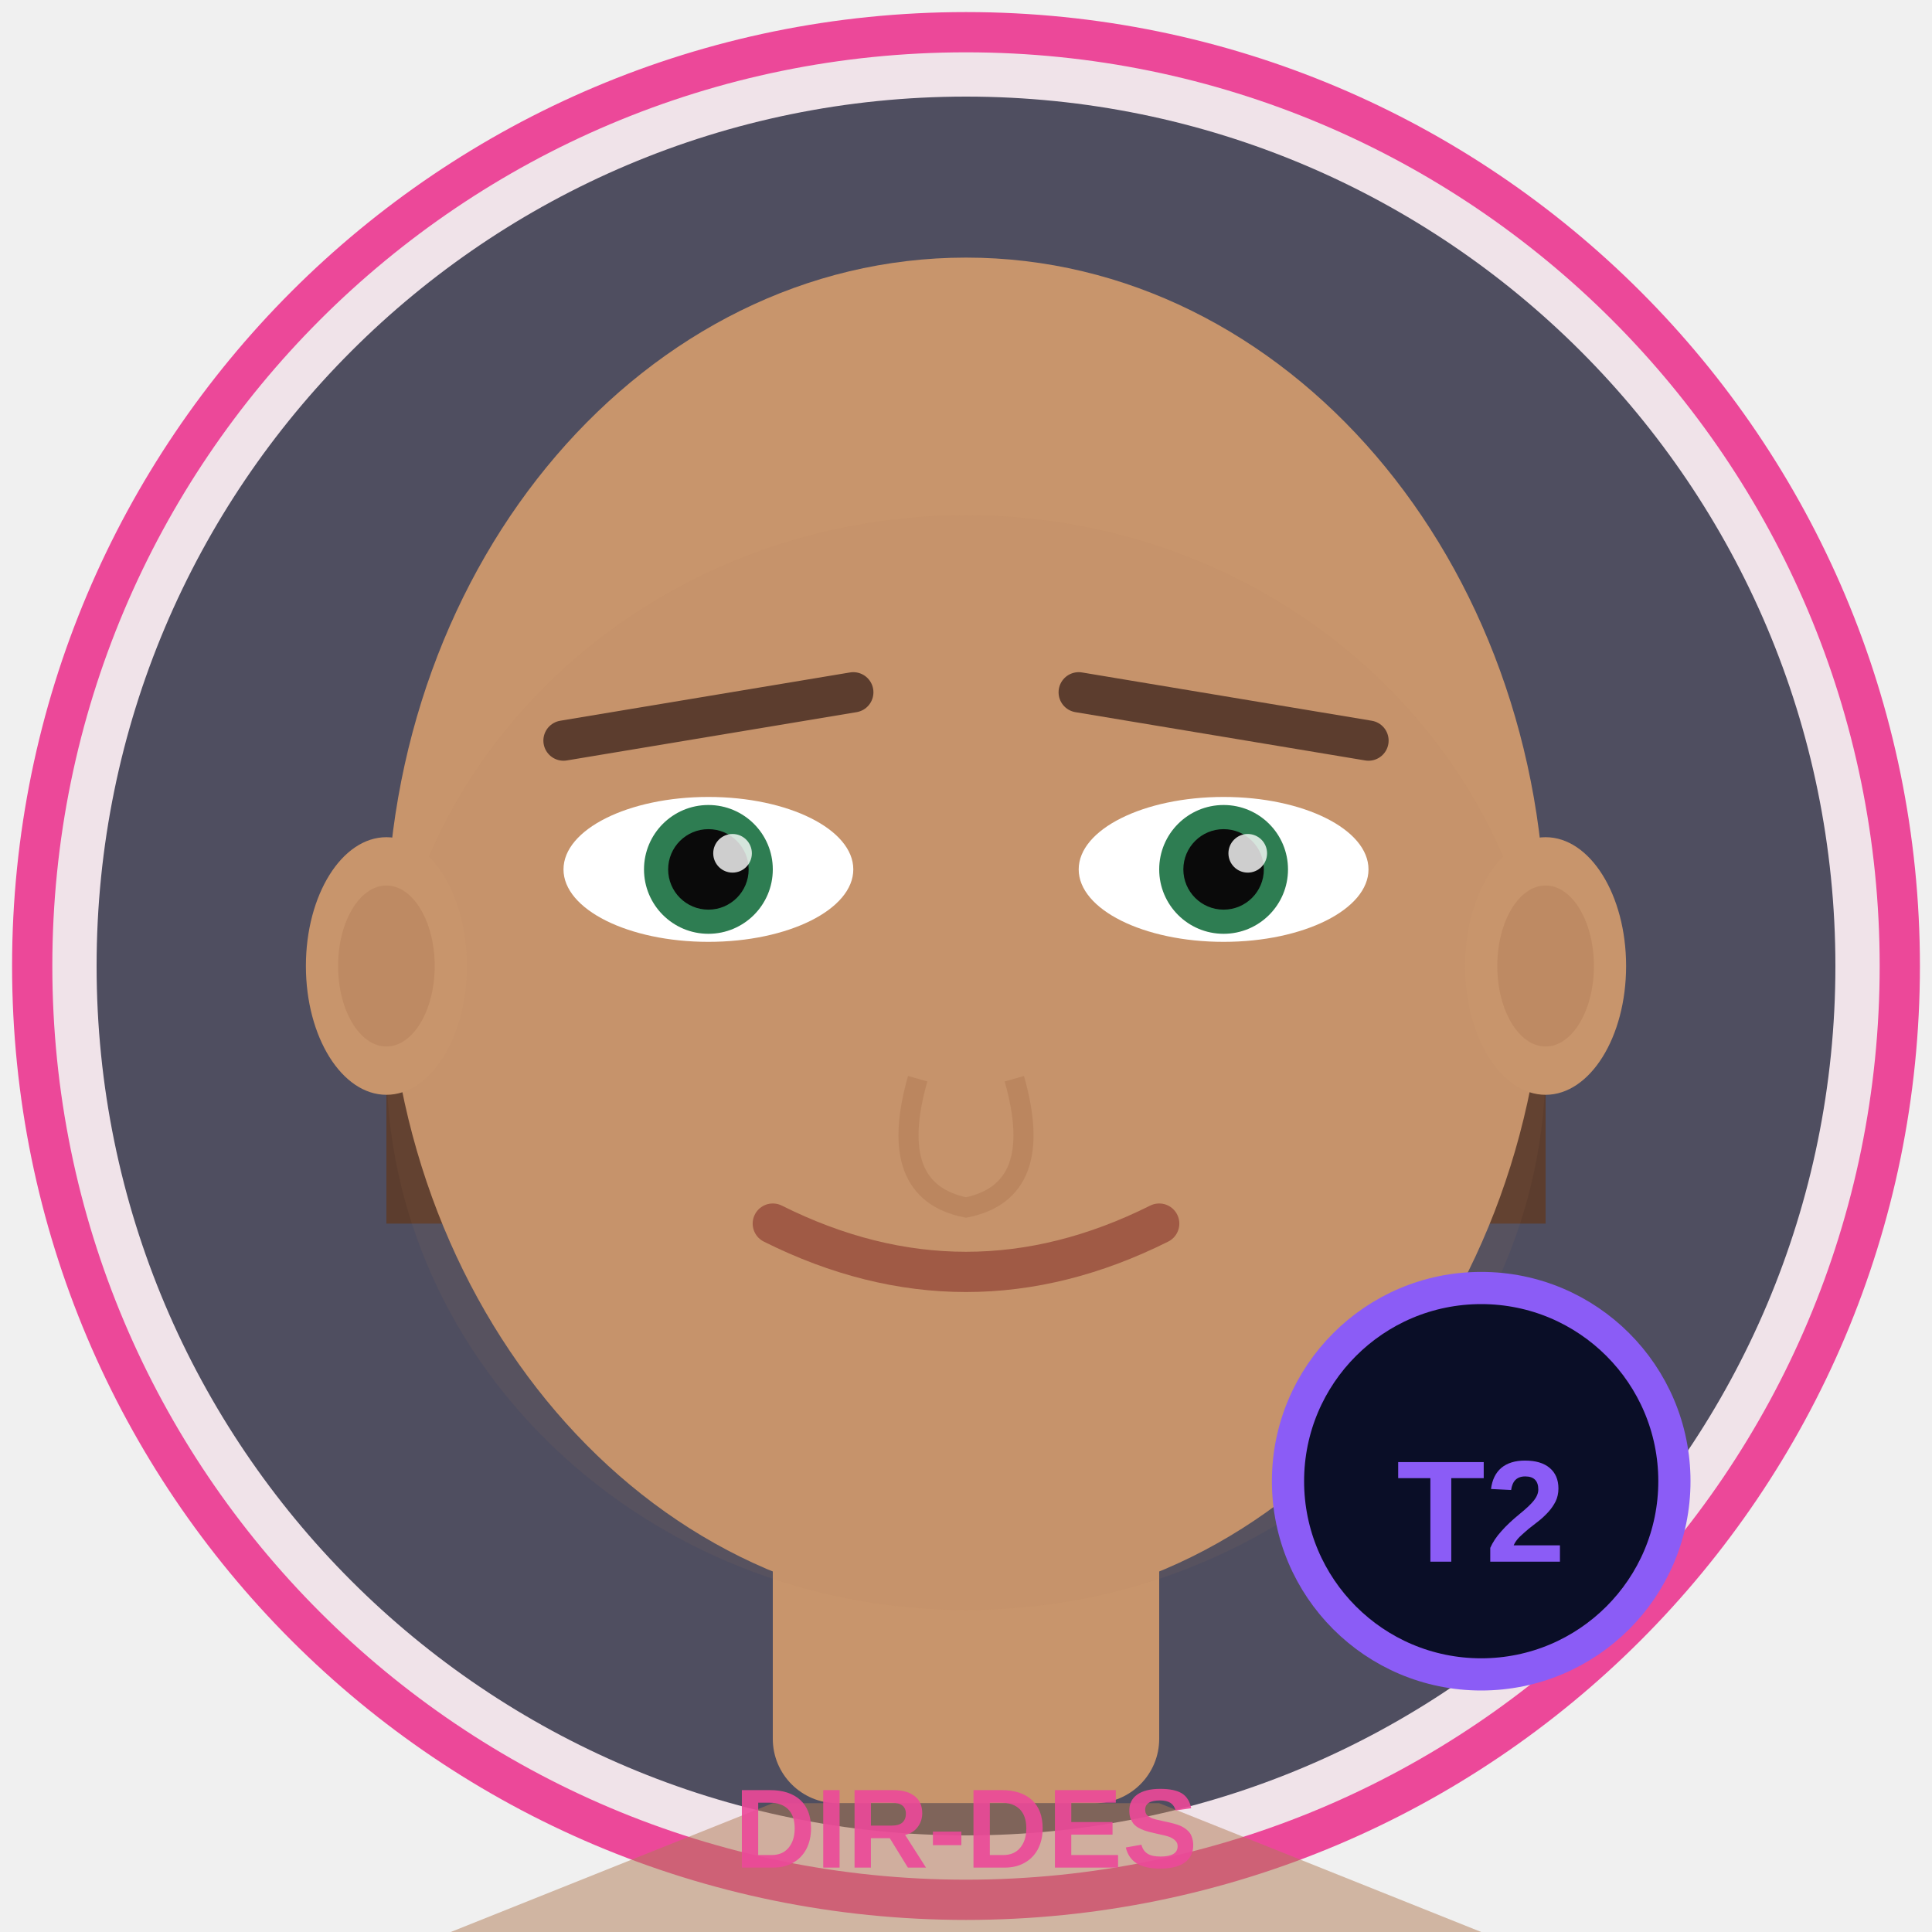
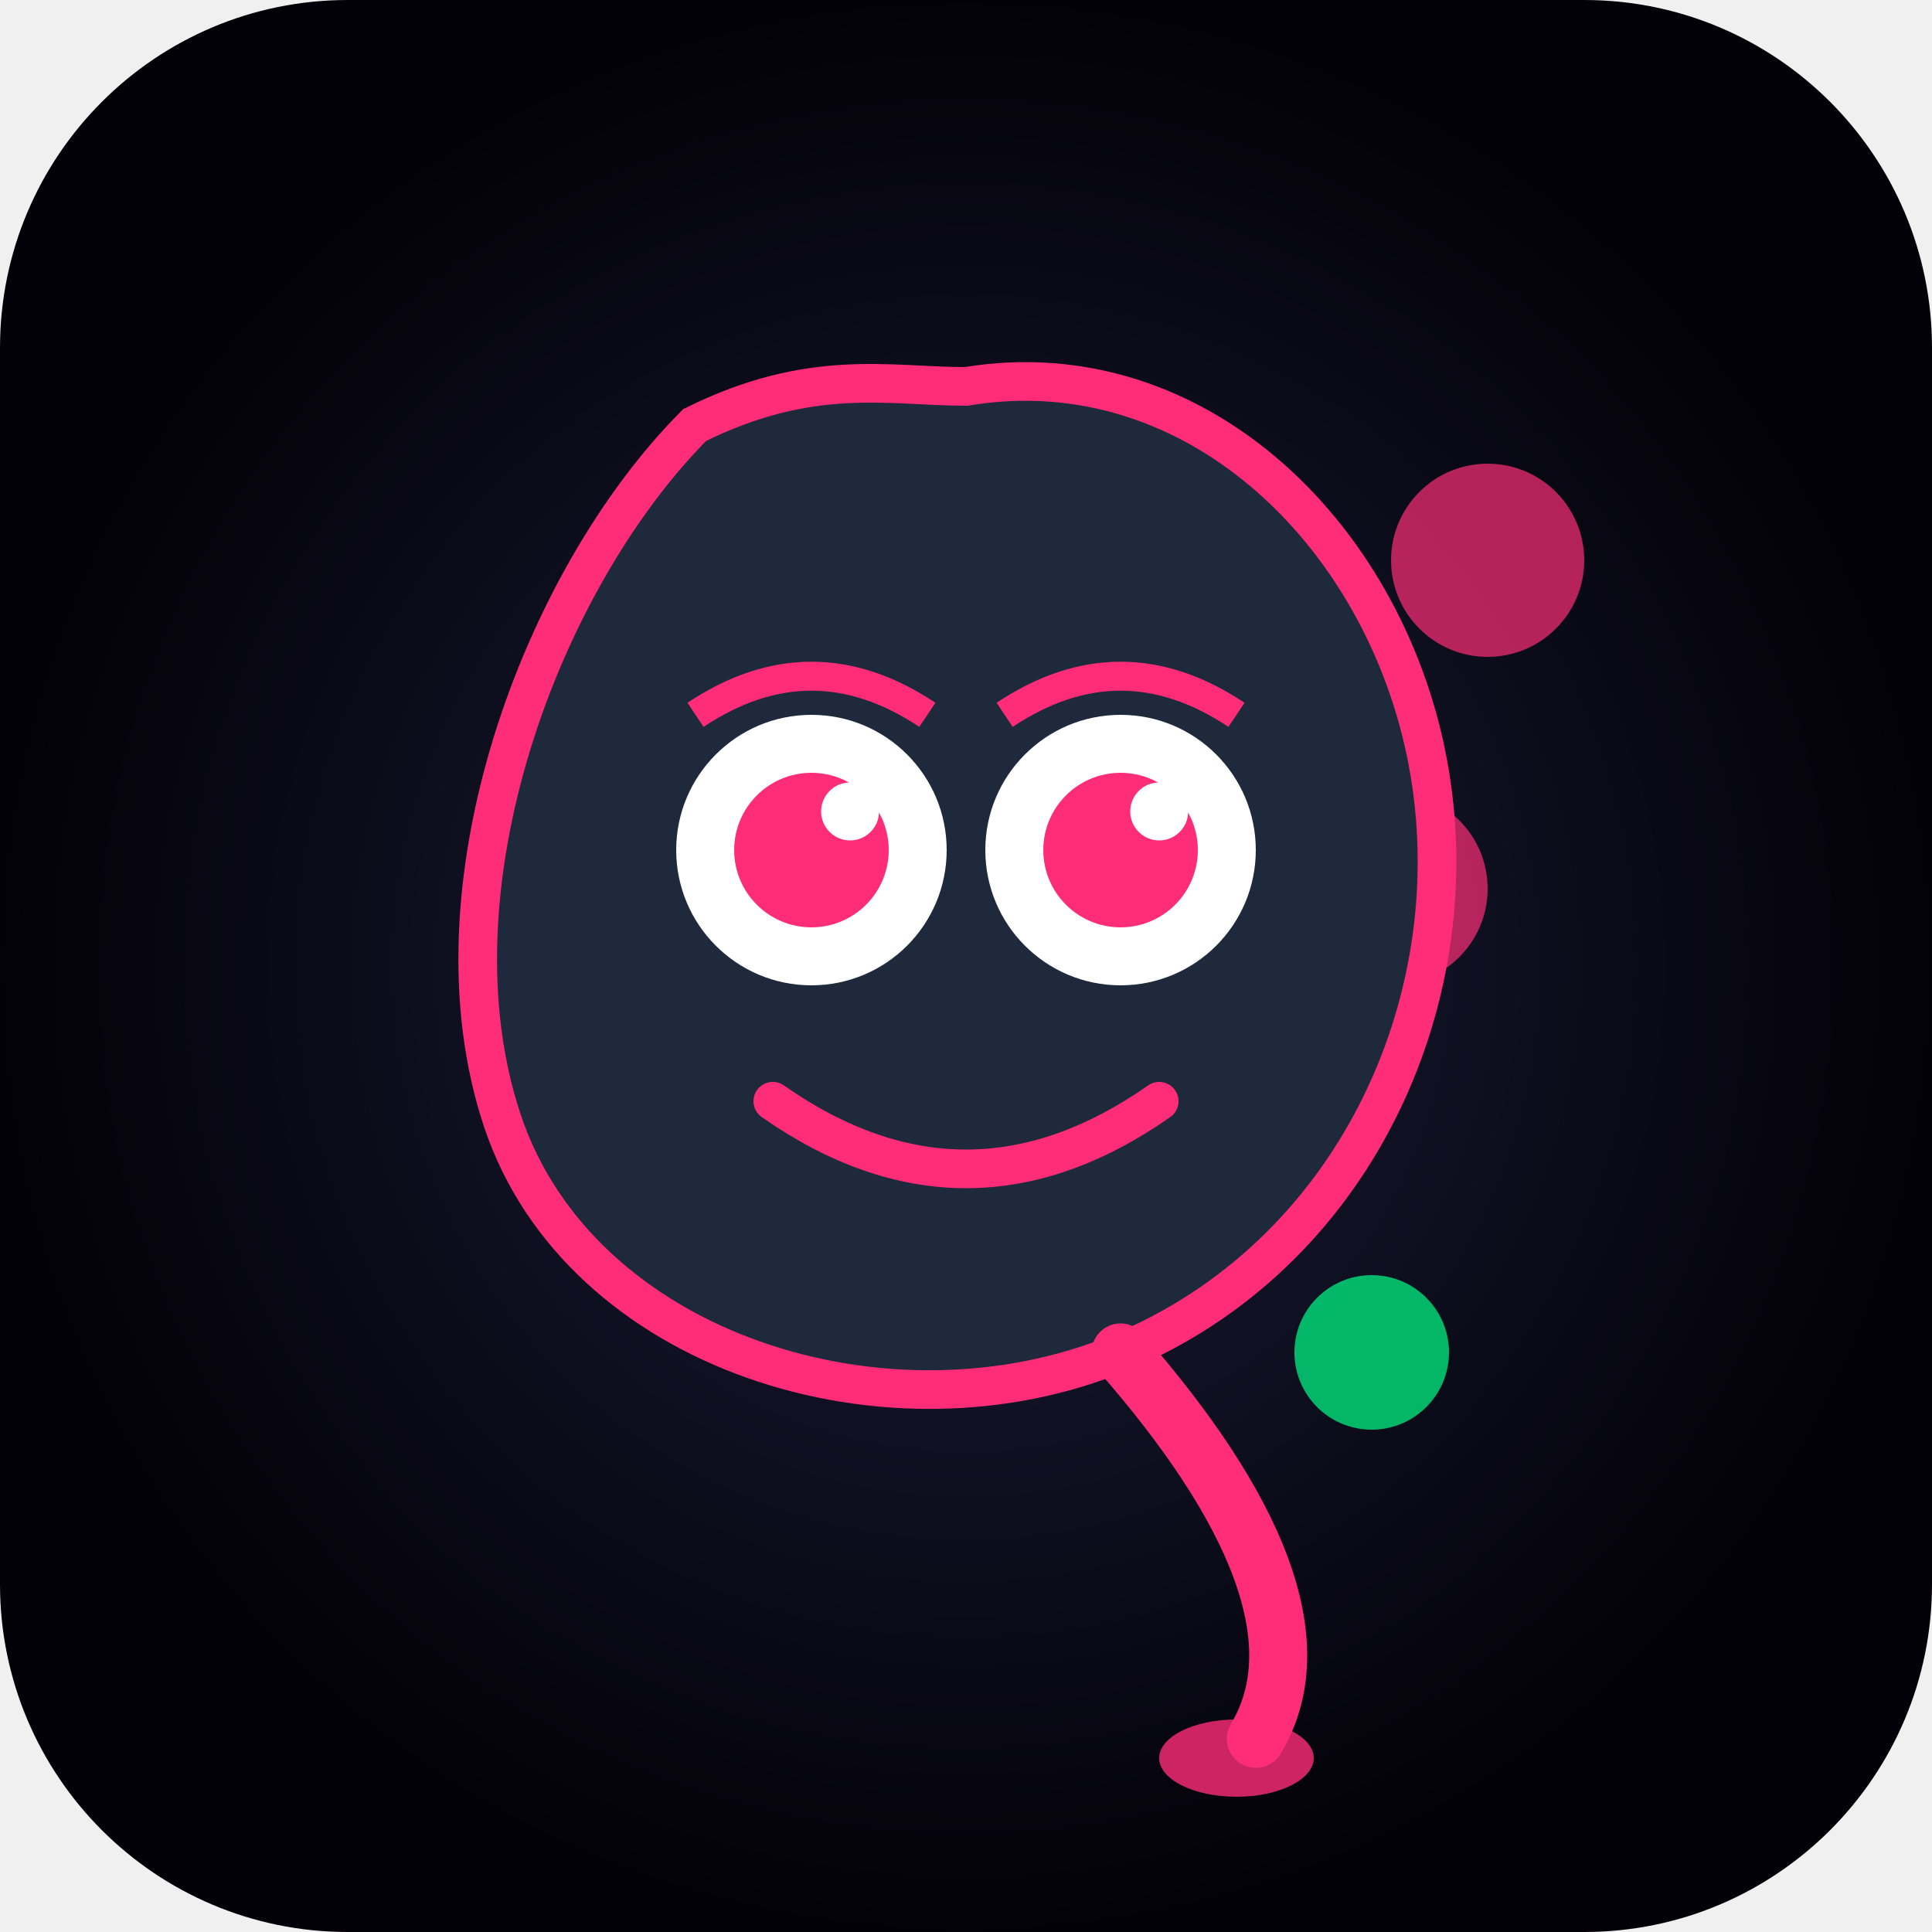
- <svg xmlns="http://www.w3.org/2000/svg" viewBox="0 0 120 120" width="120" height="120" role="img">
-   <circle cx="60" cy="60" r="58" fill="#EC4899" opacity="0.08" />
-   <circle cx="60" cy="60" r="58" fill="none" stroke="#EC4899" stroke-width="2.5" />
-   <circle cx="60" cy="60" r="54" fill="#0A0E27" opacity="0.7" />
-   <rect x="48" y="90" width="24" height="22" rx="4" fill="#C8956C" />
-   <rect x="48" y="90" width="24" height="4" rx="0" fill="#B07A54" opacity="0.4" />
-   <path d="M28,120 Q28,120 48,112 L72,112 Q92,120 92,120" fill="#B07A54" opacity="0.5" />
-   <ellipse cx="60" cy="42" rx="32" ry="18" fill="#5C3D2E" />
-   <path d="M28,60 Q60,20 92,60" fill="#5C3D2E" />
-   <line x1="26" y1="60" x2="26" y2="76" stroke="#5C3D2E" stroke-width="4" />
-   <line x1="94" y1="60" x2="94" y2="76" stroke="#5C3D2E" stroke-width="4" />
-   <ellipse cx="60" cy="58" rx="36" ry="42" fill="#C8956C" />
-   <ellipse cx="60" cy="66" rx="36" ry="34" fill="#B07A54" opacity="0.08" />
-   <ellipse cx="24" cy="60" rx="5" ry="8" fill="#C8956C" />
-   <ellipse cx="24" cy="60" rx="3" ry="5" fill="#B07A54" opacity="0.4" />
-   <ellipse cx="96" cy="60" rx="5" ry="8" fill="#C8956C" />
-   <ellipse cx="96" cy="60" rx="3" ry="5" fill="#B07A54" opacity="0.4" />
-   <line x1="35" y1="46" x2="53" y2="43" stroke="#5C3D2E" stroke-width="2.5" stroke-linecap="round" />
-   <line x1="67" y1="43" x2="85" y2="46" stroke="#5C3D2E" stroke-width="2.5" stroke-linecap="round" />
-   <ellipse cx="44" cy="54" rx="9" ry="4.5" fill="white" />
-   <circle cx="44" cy="54" r="4" fill="#2E7D52" />
-   <circle cx="44" cy="54" r="2.5" fill="#0A0A0A" />
-   <circle cx="45.5" cy="53" r="1.2" fill="white" opacity="0.8" />
-   <ellipse cx="76" cy="54" rx="9" ry="4.5" fill="white" />
-   <circle cx="76" cy="54" r="4" fill="#2E7D52" />
-   <circle cx="76" cy="54" r="2.5" fill="#0A0A0A" />
-   <circle cx="77.5" cy="53" r="1.2" fill="white" opacity="0.8" />
-   <path d="M57,67 Q55,74 60,75 Q65,74 63,67" fill="none" stroke="#B07A54" stroke-width="1.25" opacity="0.5" />
-   <path d="M48,76 Q60,82 72,76" fill="none" stroke="#A05A45" stroke-width="2.5" stroke-linecap="round" />
-   <circle cx="92" cy="92" r="12" fill="#0A0E27" stroke="#8B5CF6" stroke-width="2" />
-   <text x="92" y="97" font-family="'Arial Black',Arial,sans-serif" font-size="9" font-weight="900" fill="#8B5CF6" text-anchor="middle">T2</text>
-   <text x="60" y="116" font-family="'Arial',sans-serif" font-size="7" font-weight="600" fill="#EC4899" text-anchor="middle" opacity="0.9">DIR-DES</text>
+ <svg xmlns="http://www.w3.org/2000/svg" viewBox="0 0 100 100" width="200" height="200">
+   <defs>
+     <radialGradient id="bg" cx="50%" cy="50%" r="50%">
+       <stop offset="0%" stop-color="#1a1f3a" />
+       <stop offset="100%" stop-color="#030108" />
+     </radialGradient>
+   </defs>
+   <rect width="100" height="100" rx="18" fill="url(#bg)" />
+   <circle cx="72" cy="46" r="5" fill="#FF2D78" opacity="0.7" />
+   <circle cx="54" cy="58" r="2" fill="#00FF88" opacity="0.7" />
+   <circle cx="71" cy="70" r="4" fill="#00FF88" opacity="0.7" />
+   <circle cx="58" cy="55" r="5" fill="#FFD700" opacity="0.7" />
+   <circle cx="77" cy="29" r="5" fill="#FF2D78" opacity="0.7" />
+   <path d="M50,20 C62.046,18 72,28 74,40 C76,52 70,65 58,70 C46,75 30,70 26,58 C22,46 28,30 35.954,22 C42,19 46,20 50,20 Z" fill="#1E293B" stroke="#FF2D78" stroke-width="2" />
+   <path d="M58,70 C65,78 68,85 65,90" stroke="#FF2D78" stroke-width="3" fill="none" stroke-linecap="round" />
+   <ellipse cx="64" cy="91" rx="4" ry="2" fill="#FF2D78" opacity="0.8" />
+   <circle cx="42" cy="44" r="7" fill="white" />
+   <circle cx="58" cy="44" r="7" fill="white" />
+   <circle cx="42" cy="44" r="4" fill="#FF2D78" />
+   <circle cx="58" cy="44" r="4" fill="#FF2D78" />
+   <circle cx="44" cy="42" r="1.5" fill="white" />
+   <circle cx="60" cy="42" r="1.5" fill="white" />
+   <path d="M36,37 Q42,33 48,37" stroke="#FF2D78" stroke-width="1.5" fill="none" />
+   <path d="M52,37 Q58,33 64,37" stroke="#FF2D78" stroke-width="1.5" fill="none" />
+   <path d="M40,57 Q50,64 60,57" stroke="#FF2D78" stroke-width="2" fill="none" stroke-linecap="round" />
</svg>
